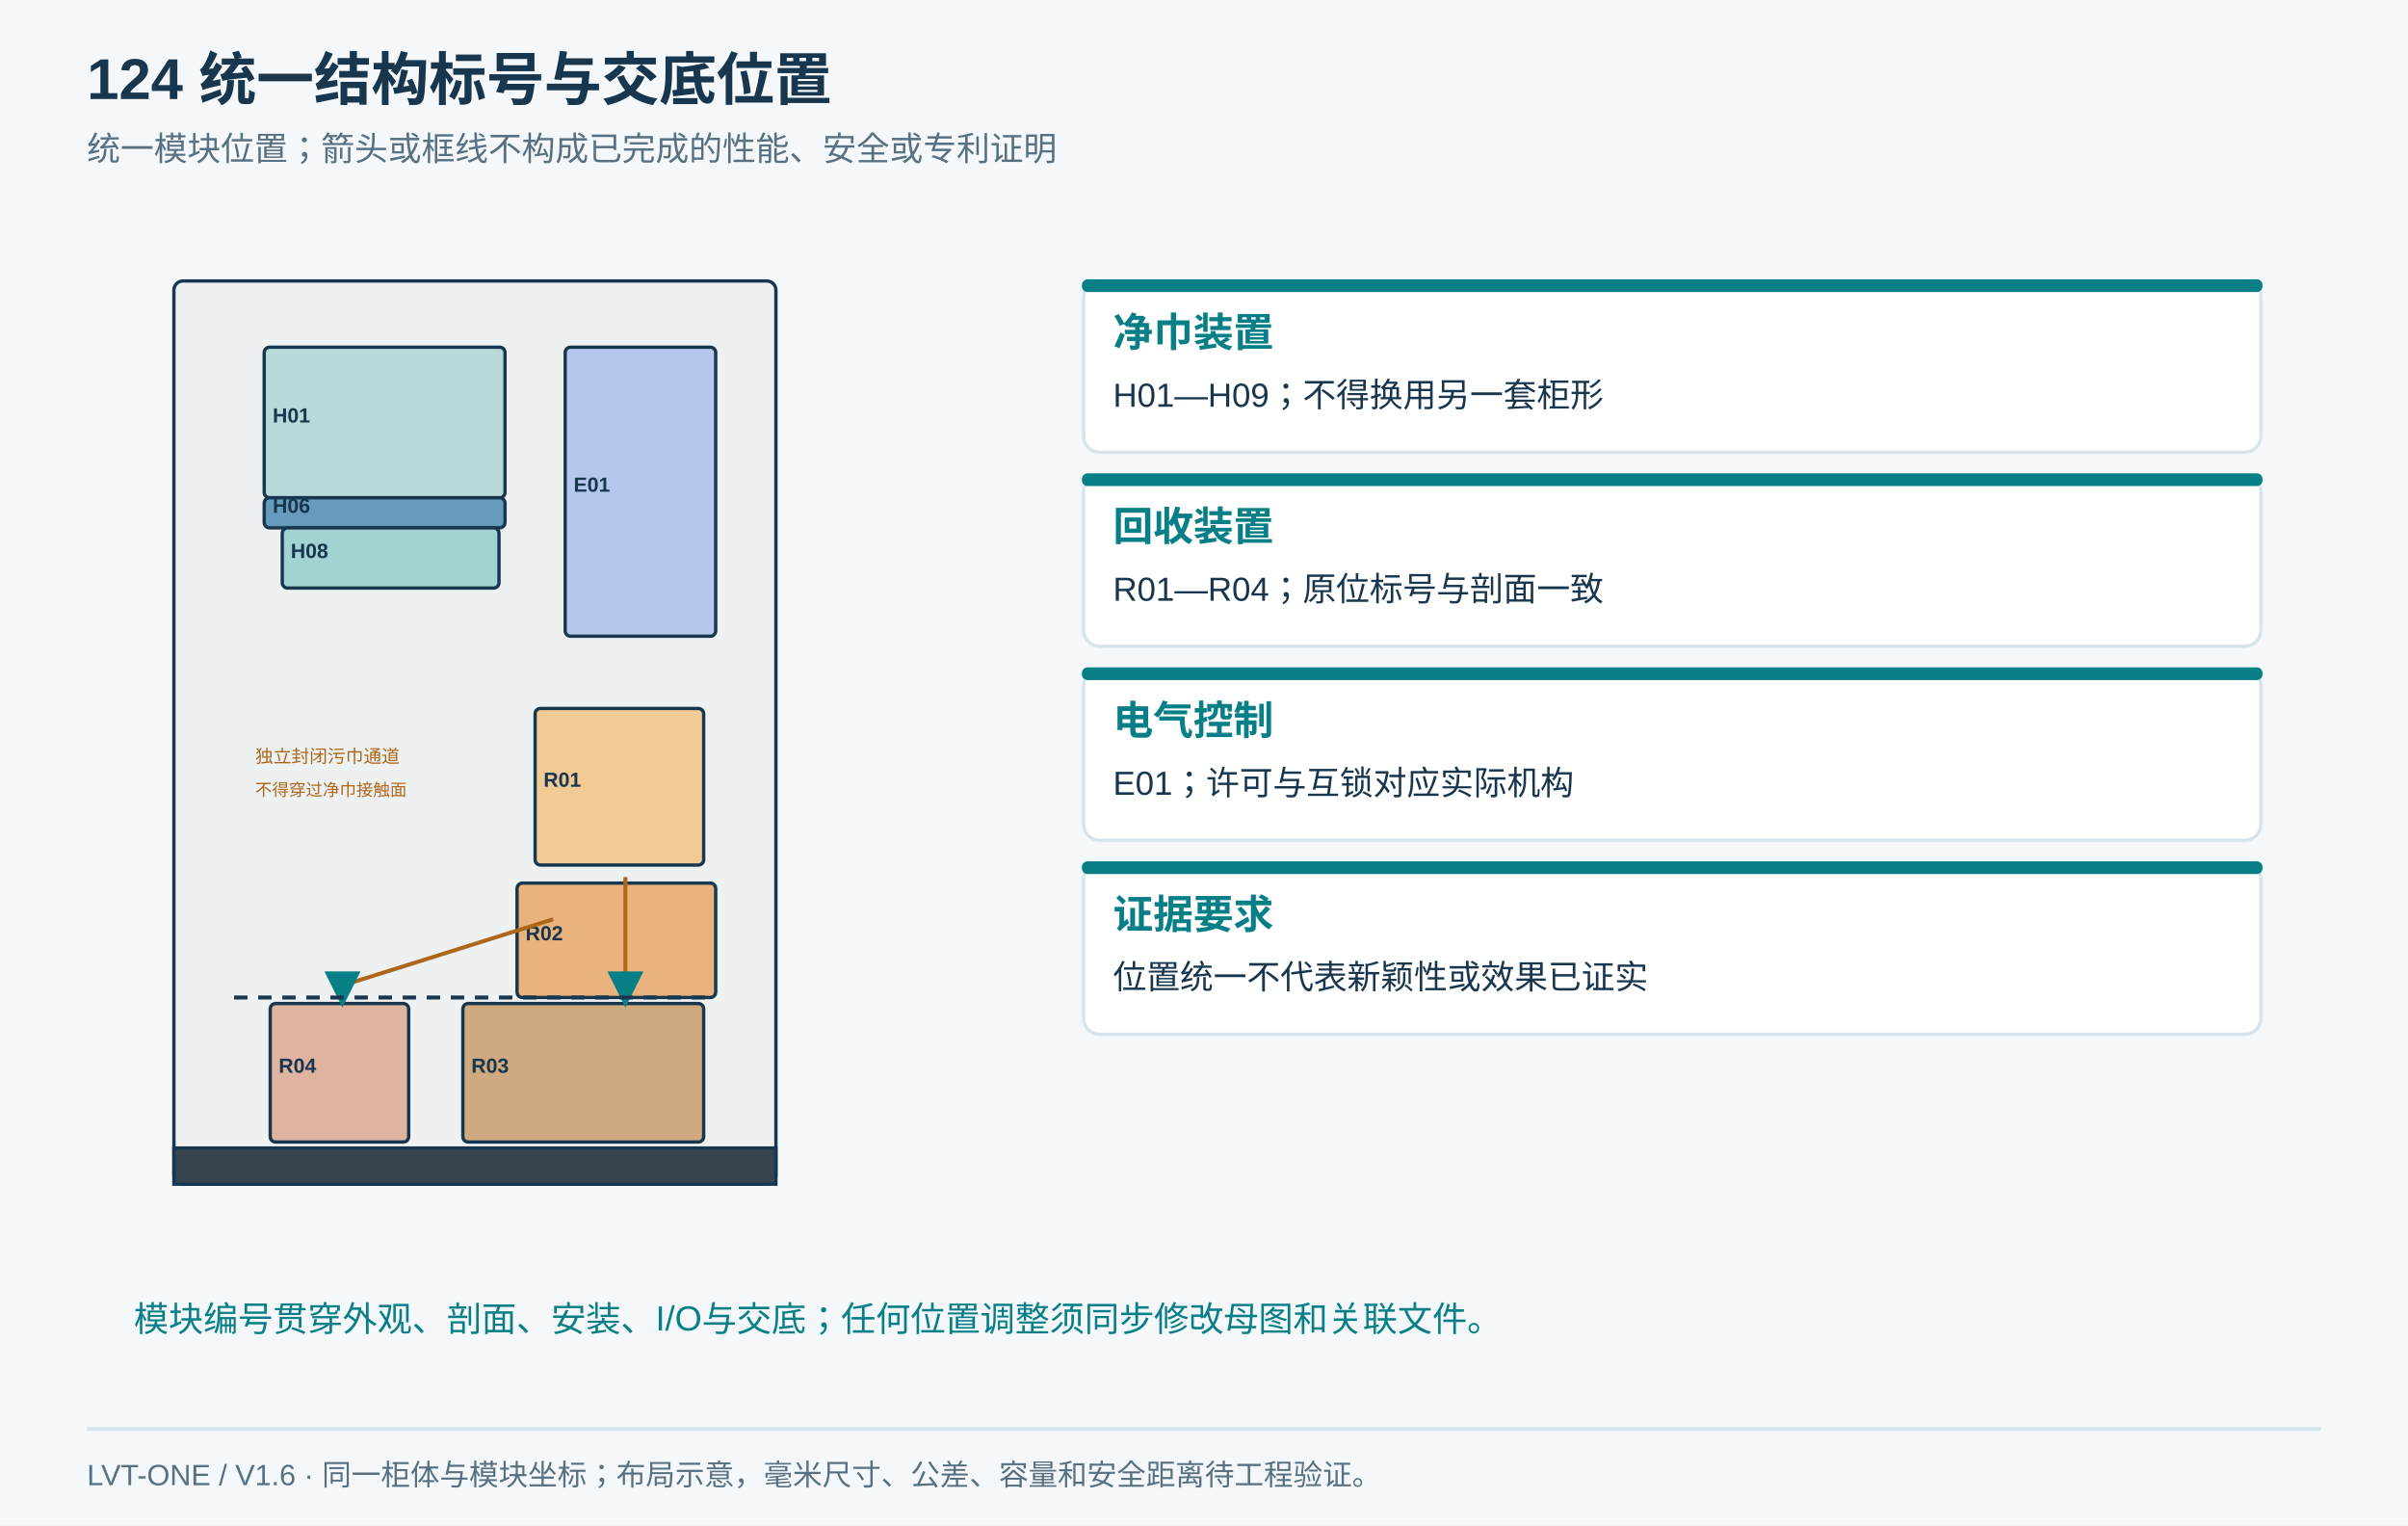
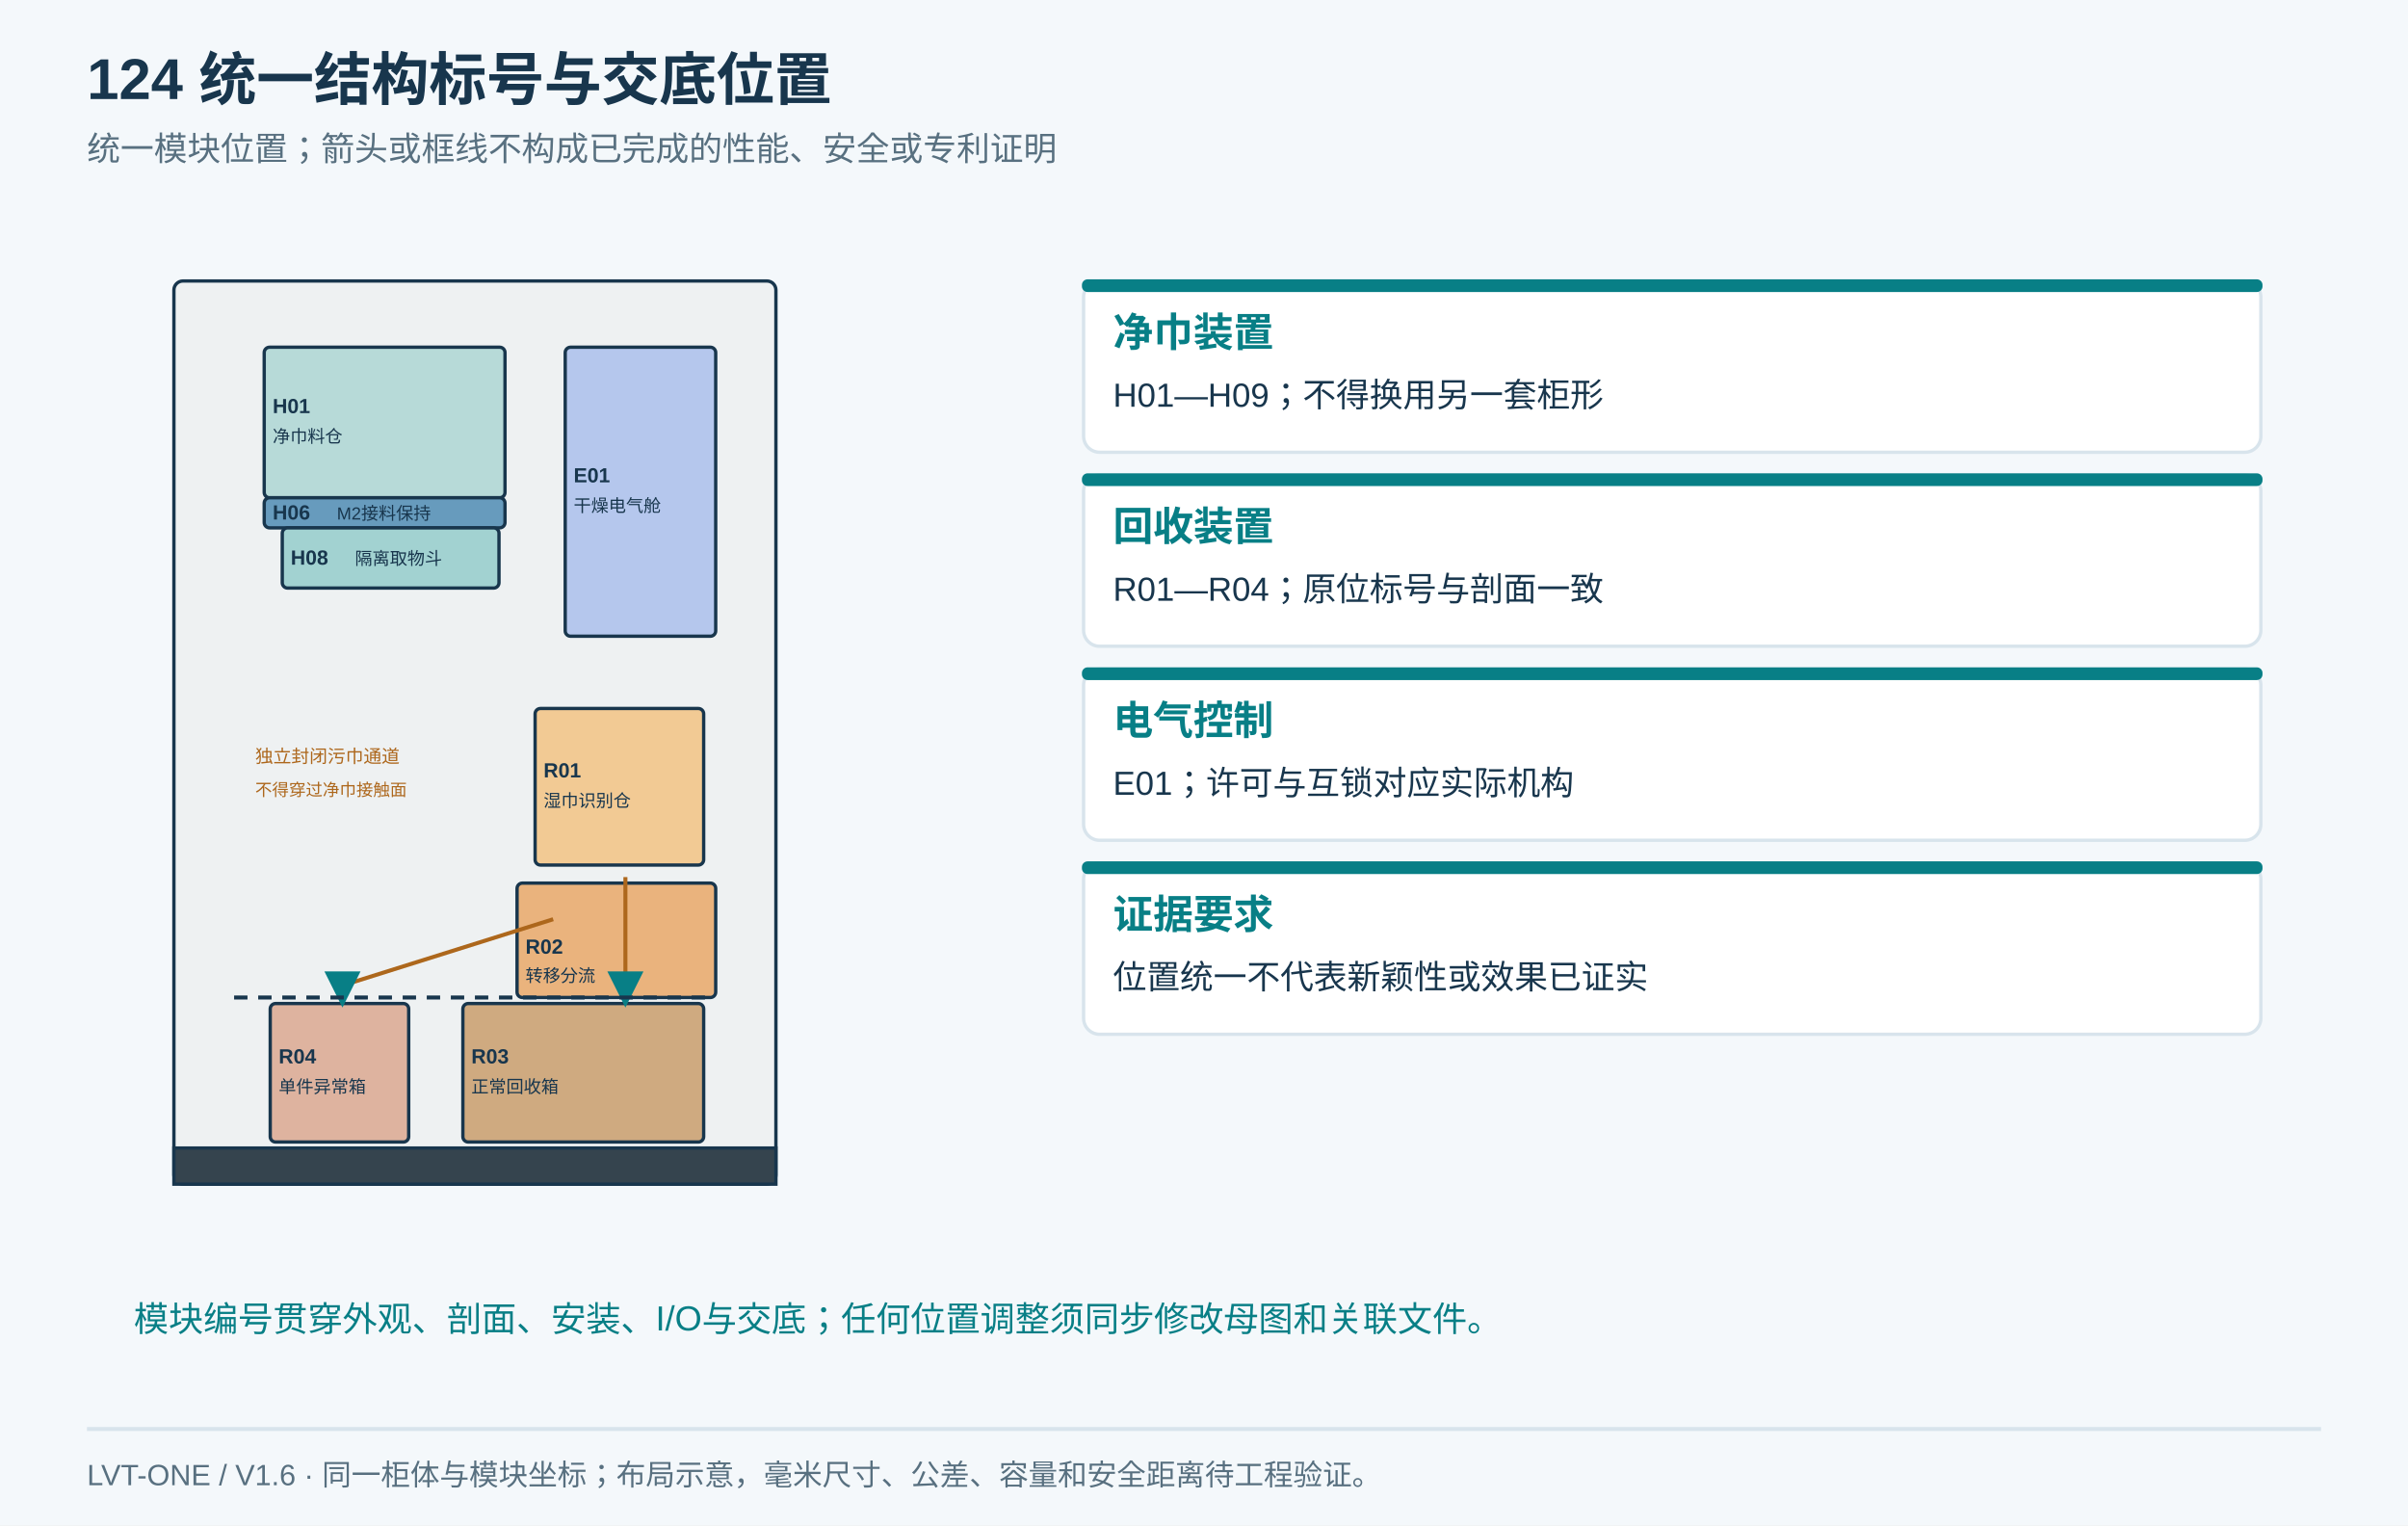
<svg xmlns="http://www.w3.org/2000/svg" width="1800" height="1140" viewBox="0 0 1800 1140" role="img">
  <defs>
    <marker id="a" markerWidth="9" markerHeight="9" refX="8" refY="4.5" orient="auto-start-reverse">
      <path d="M0 0L9 4.5L0 9z" fill="#087f86" />
    </marker>
    <pattern id="hatch" width="10" height="10" patternUnits="userSpaceOnUse" patternTransform="rotate(45)">
      <line x1="0" y1="0" x2="0" y2="10" stroke="#abc2cf" stroke-width="3" />
    </pattern>
  </defs>
  <rect width="1800" height="1140" fill="#f4f8fb" />
  <text x="65" y="74" fill="#18364d" font-family="PingFang SC,Heiti SC,Arial,sans-serif" font-size="43" font-weight="700">124  统一结构标号与交底位置</text>
  <text x="65" y="120" fill="#587080" font-family="PingFang SC,Heiti SC,Arial,sans-serif" font-size="25" font-weight="400">统一模块位置；箭头或框线不构成已完成的性能、安全或专利证明</text>
  <rect x="130" y="210" width="450.0" height="675.0" rx="6.75" fill="#eef1f2" stroke="#18364d" stroke-width="2.5" />
  <rect x="130" y="858.0" width="450.0" height="27.0" rx="0" fill="#35444e" stroke="#18364d" stroke-width="2.5" />
  <rect x="197.5" y="259.5" width="180.0" height="112.5" rx="4" fill="#b7dad8" stroke="#18364d" stroke-width="2.5" />
-   <text x="203.8" y="315.75" fill="#18364d" font-family="PingFang SC,Heiti SC,Arial,sans-serif" font-size="15.3" font-weight="700">H01</text>
+   <text x="203.8" y="308.75" fill="#18364d" font-family="PingFang SC,Heiti SC,Arial,sans-serif" font-size="15.3" font-weight="700">H01</text>
+   <text x="203.8" y="330.75" fill="#18364d" font-family="PingFang SC,Heiti SC,Arial,sans-serif" font-size="13.05" font-weight="400">净巾料仓</text>
  <rect x="197.5" y="372.0" width="180.0" height="22.5" rx="4" fill="#679bbd" stroke="#18364d" stroke-width="2.5" />
-   <text x="203.8" y="383.25" fill="#18364d" font-family="PingFang SC,Heiti SC,Arial,sans-serif" font-size="15.3" font-weight="700">H06</text>
+   <text x="203.8" y="388.25" fill="#18364d" font-family="PingFang SC,Heiti SC,Arial,sans-serif" font-size="15.3" font-weight="700">H06</text>
+   <text x="251.8" y="388.25" fill="#18364d" font-family="PingFang SC,Heiti SC,Arial,sans-serif" font-size="13.05" font-weight="400">M2接料保持</text>
  <rect x="211.0" y="394.5" width="162.0" height="45.0" rx="4" fill="#a2d2d1" stroke="#18364d" stroke-width="2.5" />
-   <text x="217.3" y="417.0" fill="#18364d" font-family="PingFang SC,Heiti SC,Arial,sans-serif" font-size="15.3" font-weight="700">H08</text>
+   <text x="217.3" y="422.0" fill="#18364d" font-family="PingFang SC,Heiti SC,Arial,sans-serif" font-size="15.3" font-weight="700">H08</text>
+   <text x="265.3" y="422.0" fill="#18364d" font-family="PingFang SC,Heiti SC,Arial,sans-serif" font-size="13.05" font-weight="400">隔离取物斗</text>
  <rect x="422.5" y="259.5" width="112.5" height="216.0" rx="4" fill="#b5c7ed" stroke="#18364d" stroke-width="2.5" />
-   <text x="428.8" y="367.5" fill="#18364d" font-family="PingFang SC,Heiti SC,Arial,sans-serif" font-size="15.3" font-weight="700">E01</text>
+   <text x="428.8" y="360.5" fill="#18364d" font-family="PingFang SC,Heiti SC,Arial,sans-serif" font-size="15.3" font-weight="700">E01</text>
+   <text x="428.8" y="382.5" fill="#18364d" font-family="PingFang SC,Heiti SC,Arial,sans-serif" font-size="13.05" font-weight="400">干燥电气舱</text>
  <rect x="400.0" y="529.5" width="126.0" height="117.0" rx="4" fill="#f2ca94" stroke="#18364d" stroke-width="2.5" />
-   <text x="406.3" y="588.0" fill="#18364d" font-family="PingFang SC,Heiti SC,Arial,sans-serif" font-size="15.3" font-weight="700">R01</text>
+   <text x="406.3" y="581.0" fill="#18364d" font-family="PingFang SC,Heiti SC,Arial,sans-serif" font-size="15.3" font-weight="700">R01</text>
+   <text x="406.3" y="603.0" fill="#18364d" font-family="PingFang SC,Heiti SC,Arial,sans-serif" font-size="13.05" font-weight="400">湿巾识别仓</text>
  <rect x="386.5" y="660.0" width="148.5" height="85.5" rx="4" fill="#eab37d" stroke="#18364d" stroke-width="2.5" />
-   <text x="392.8" y="702.75" fill="#18364d" font-family="PingFang SC,Heiti SC,Arial,sans-serif" font-size="15.3" font-weight="700">R02</text>
+   <text x="392.8" y="712.75" fill="#18364d" font-family="PingFang SC,Heiti SC,Arial,sans-serif" font-size="15.3" font-weight="700">R02</text>
+   <text x="392.8" y="733.75" fill="#18364d" font-family="PingFang SC,Heiti SC,Arial,sans-serif" font-size="13.05" font-weight="400">转移分流</text>
  <rect x="346.0" y="750.0" width="180.0" height="103.5" rx="4" fill="#cfaa80" stroke="#18364d" stroke-width="2.5" />
-   <text x="352.3" y="801.75" fill="#18364d" font-family="PingFang SC,Heiti SC,Arial,sans-serif" font-size="15.3" font-weight="700">R03</text>
+   <text x="352.3" y="794.75" fill="#18364d" font-family="PingFang SC,Heiti SC,Arial,sans-serif" font-size="15.3" font-weight="700">R03</text>
+   <text x="352.3" y="816.75" fill="#18364d" font-family="PingFang SC,Heiti SC,Arial,sans-serif" font-size="13.05" font-weight="400">正常回收箱</text>
  <rect x="202.0" y="750.0" width="103.5" height="103.5" rx="4" fill="#deb39f" stroke="#18364d" stroke-width="2.5" />
-   <text x="208.3" y="801.75" fill="#18364d" font-family="PingFang SC,Heiti SC,Arial,sans-serif" font-size="15.3" font-weight="700">R04</text>
+   <text x="208.3" y="794.75" fill="#18364d" font-family="PingFang SC,Heiti SC,Arial,sans-serif" font-size="15.3" font-weight="700">R04</text>
+   <text x="208.3" y="816.75" fill="#18364d" font-family="PingFang SC,Heiti SC,Arial,sans-serif" font-size="13.05" font-weight="400">单件异常箱</text>
  <path d="M467.5 655.5V750.0" fill="none" stroke="#ad671c" stroke-width="3" marker-end="url(#a)" />
  <path d="M413.5 687.0L256.0 736.5V750.0" fill="none" stroke="#ad671c" stroke-width="3" marker-end="url(#a)" />
  <path d="M175.0 745.5L535.0 745.5" fill="none" stroke="#18364d" stroke-width="3" stroke-dasharray="10 8" />
  <text x="190.75" y="570.0" fill="#ad671c" font-family="PingFang SC,Heiti SC,Arial,sans-serif" font-size="13.5" font-weight="400">独立封闭污巾通道</text>
  <text x="190.75" y="594.75" fill="#ad671c" font-family="PingFang SC,Heiti SC,Arial,sans-serif" font-size="12.6" font-weight="400">不得穿过净巾接触面</text>
  <rect x="810" y="210" width="880" height="128" rx="12" fill="white" stroke="#d8e4ec" stroke-width="2.5" />
  <rect x="810" y="210" width="880" height="7" rx="3" fill="#087f86" stroke="#087f86" stroke-width="2.5" />
  <text x="832" y="259" fill="#087f86" font-family="PingFang SC,Heiti SC,Arial,sans-serif" font-size="30" font-weight="700">净巾装置</text>
  <text x="832" y="304" fill="#18364d" font-family="PingFang SC,Heiti SC,Arial,sans-serif" font-size="25" font-weight="400">H01—H09；不得换用另一套柜形</text>
  <rect x="810" y="355" width="880" height="128" rx="12" fill="white" stroke="#d8e4ec" stroke-width="2.5" />
  <rect x="810" y="355" width="880" height="7" rx="3" fill="#087f86" stroke="#087f86" stroke-width="2.5" />
  <text x="832" y="404" fill="#087f86" font-family="PingFang SC,Heiti SC,Arial,sans-serif" font-size="30" font-weight="700">回收装置</text>
  <text x="832" y="449" fill="#18364d" font-family="PingFang SC,Heiti SC,Arial,sans-serif" font-size="25" font-weight="400">R01—R04；原位标号与剖面一致</text>
  <rect x="810" y="500" width="880" height="128" rx="12" fill="white" stroke="#d8e4ec" stroke-width="2.5" />
  <rect x="810" y="500" width="880" height="7" rx="3" fill="#087f86" stroke="#087f86" stroke-width="2.5" />
  <text x="832" y="549" fill="#087f86" font-family="PingFang SC,Heiti SC,Arial,sans-serif" font-size="30" font-weight="700">电气控制</text>
  <text x="832" y="594" fill="#18364d" font-family="PingFang SC,Heiti SC,Arial,sans-serif" font-size="25" font-weight="400">E01；许可与互锁对应实际机构</text>
  <rect x="810" y="645" width="880" height="128" rx="12" fill="white" stroke="#d8e4ec" stroke-width="2.5" />
  <rect x="810" y="645" width="880" height="7" rx="3" fill="#087f86" stroke="#087f86" stroke-width="2.5" />
  <text x="832" y="694" fill="#087f86" font-family="PingFang SC,Heiti SC,Arial,sans-serif" font-size="30" font-weight="700">证据要求</text>
  <text x="832" y="739" fill="#18364d" font-family="PingFang SC,Heiti SC,Arial,sans-serif" font-size="25" font-weight="400">位置统一不代表新颖性或效果已证实</text>
  <text x="100" y="995" fill="#087f86" font-family="PingFang SC,Heiti SC,Arial,sans-serif" font-size="26" font-weight="400">模块编号贯穿外观、剖面、安装、I/O与交底；任何位置调整须同步修改母图和关联文件。</text>
  <path d="M65 1068L1735 1068" fill="none" stroke="#d8e4ec" stroke-width="3" />
  <text x="65" y="1110" fill="#587080" font-family="PingFang SC,Heiti SC,Arial,sans-serif" font-size="22" font-weight="400">LVT-ONE / V1.6 · 同一柜体与模块坐标；布局示意，毫米尺寸、公差、容量和安全距离待工程验证。</text>
</svg>
